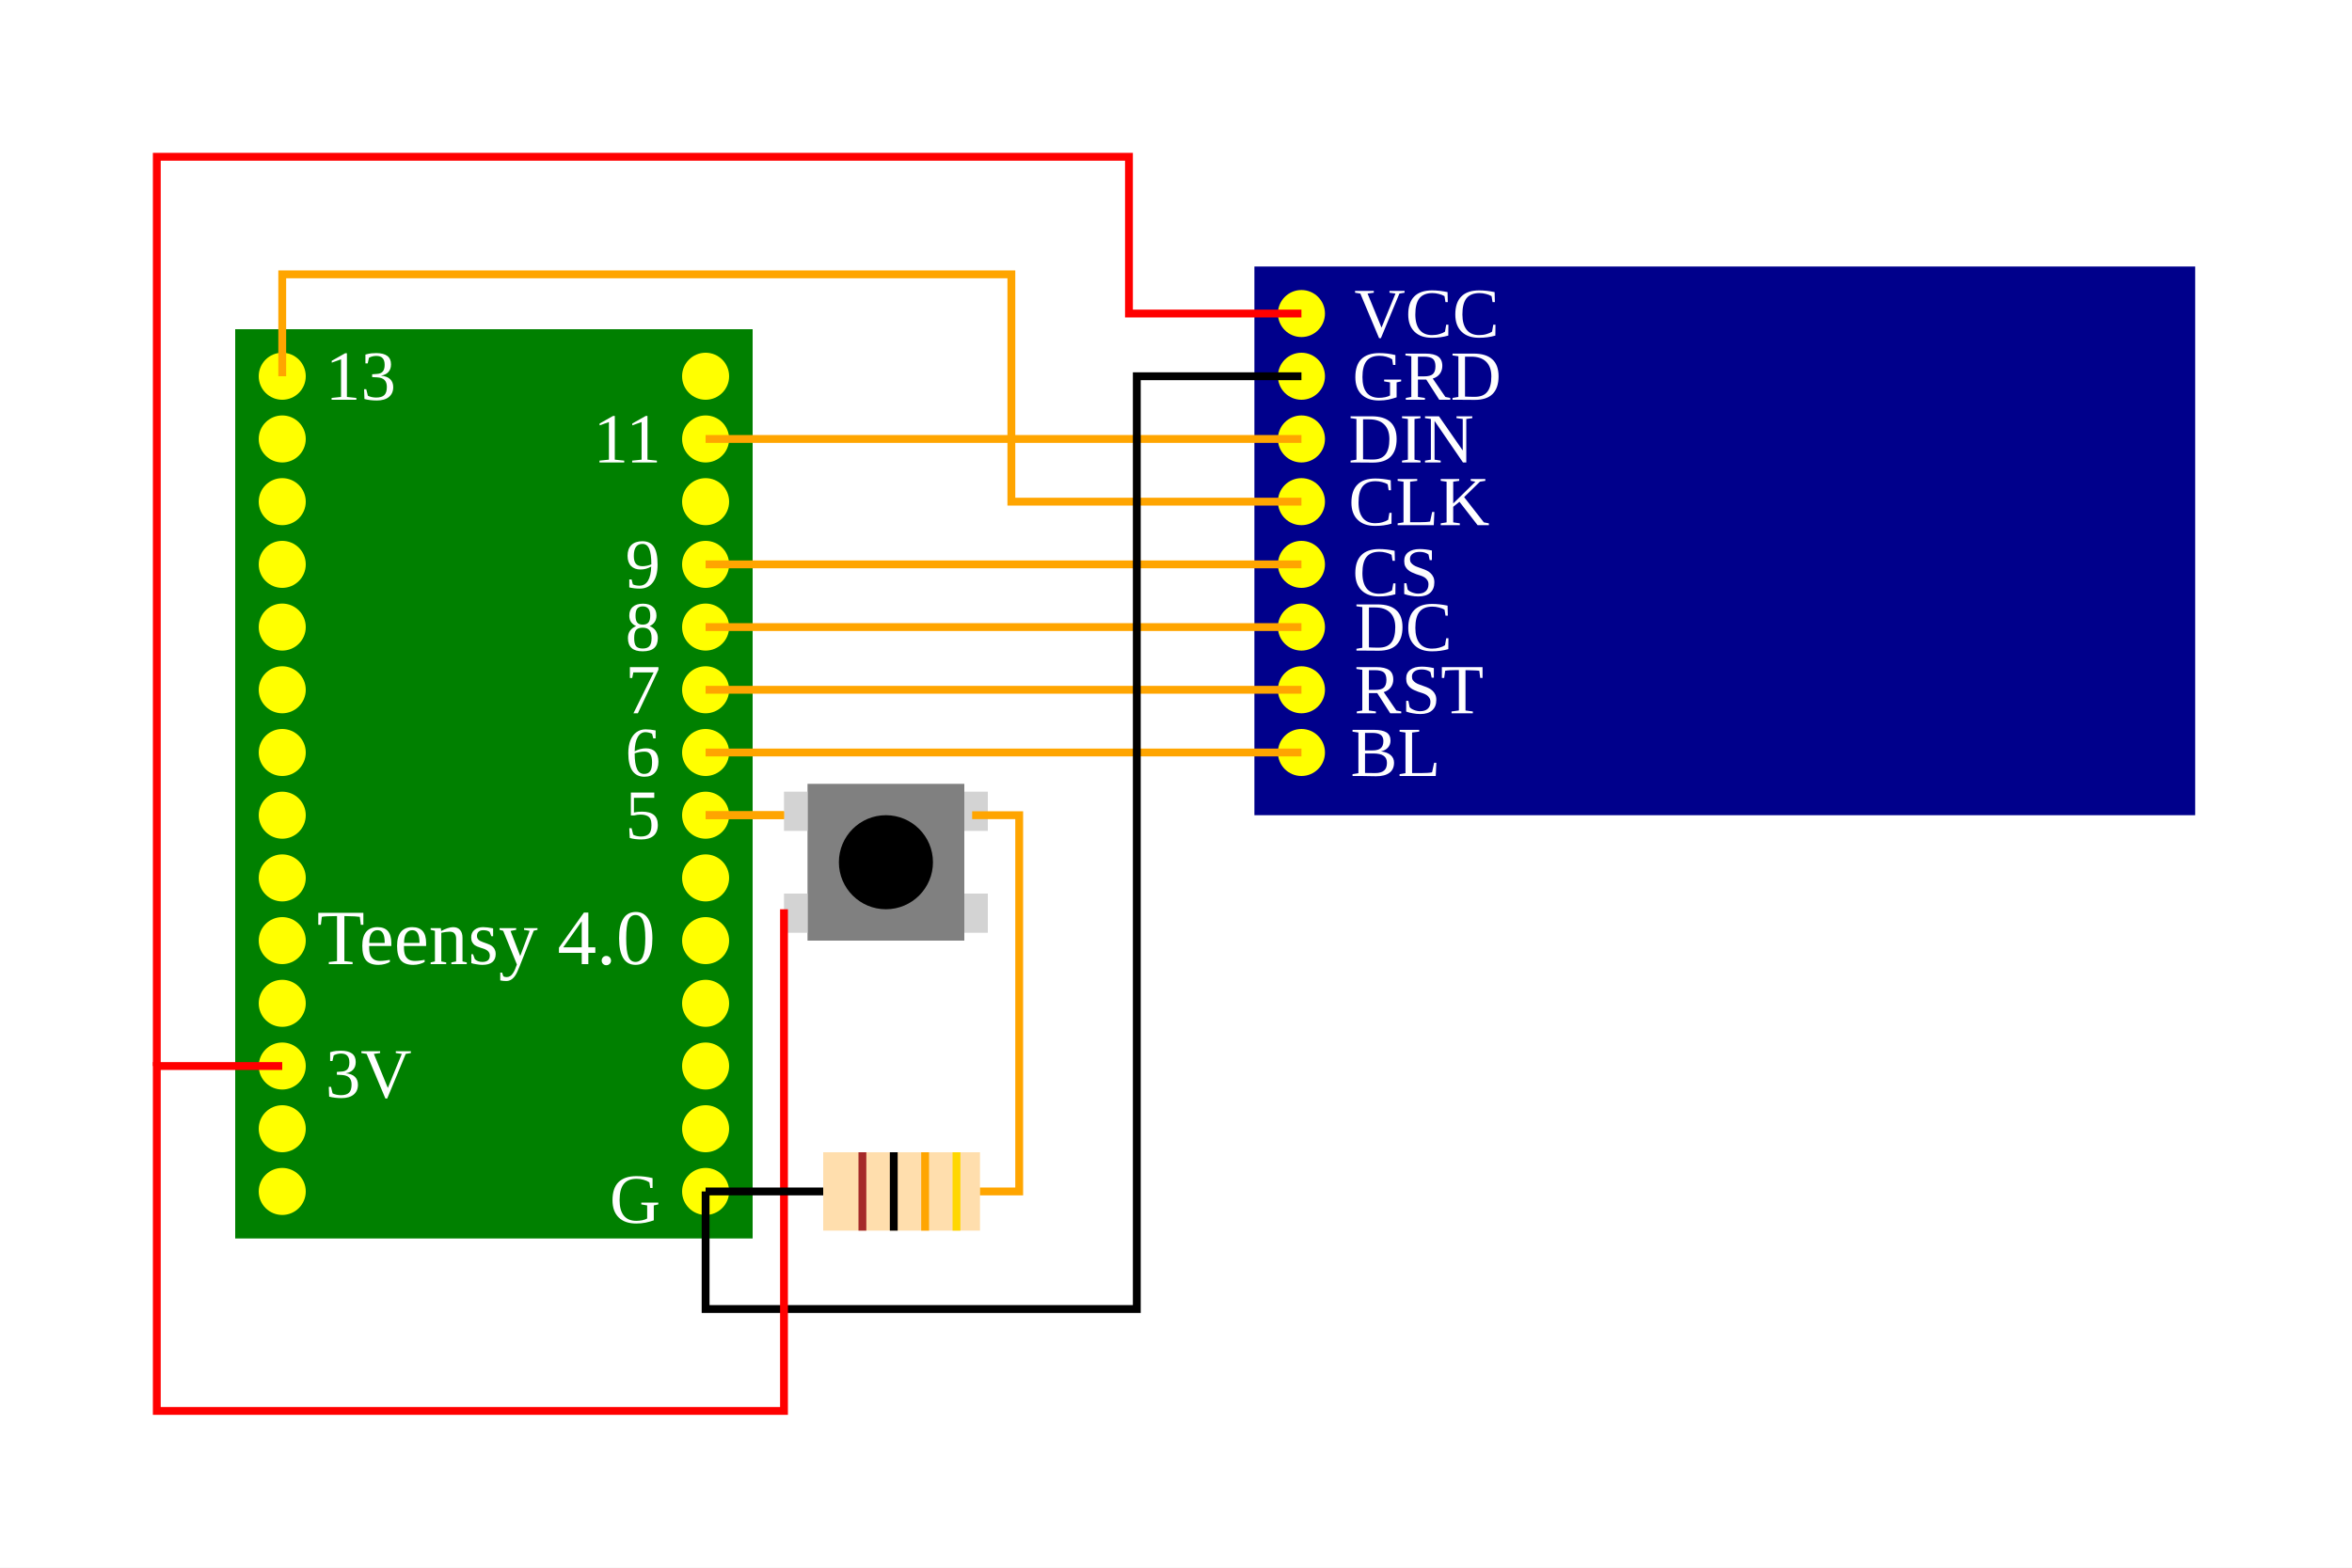
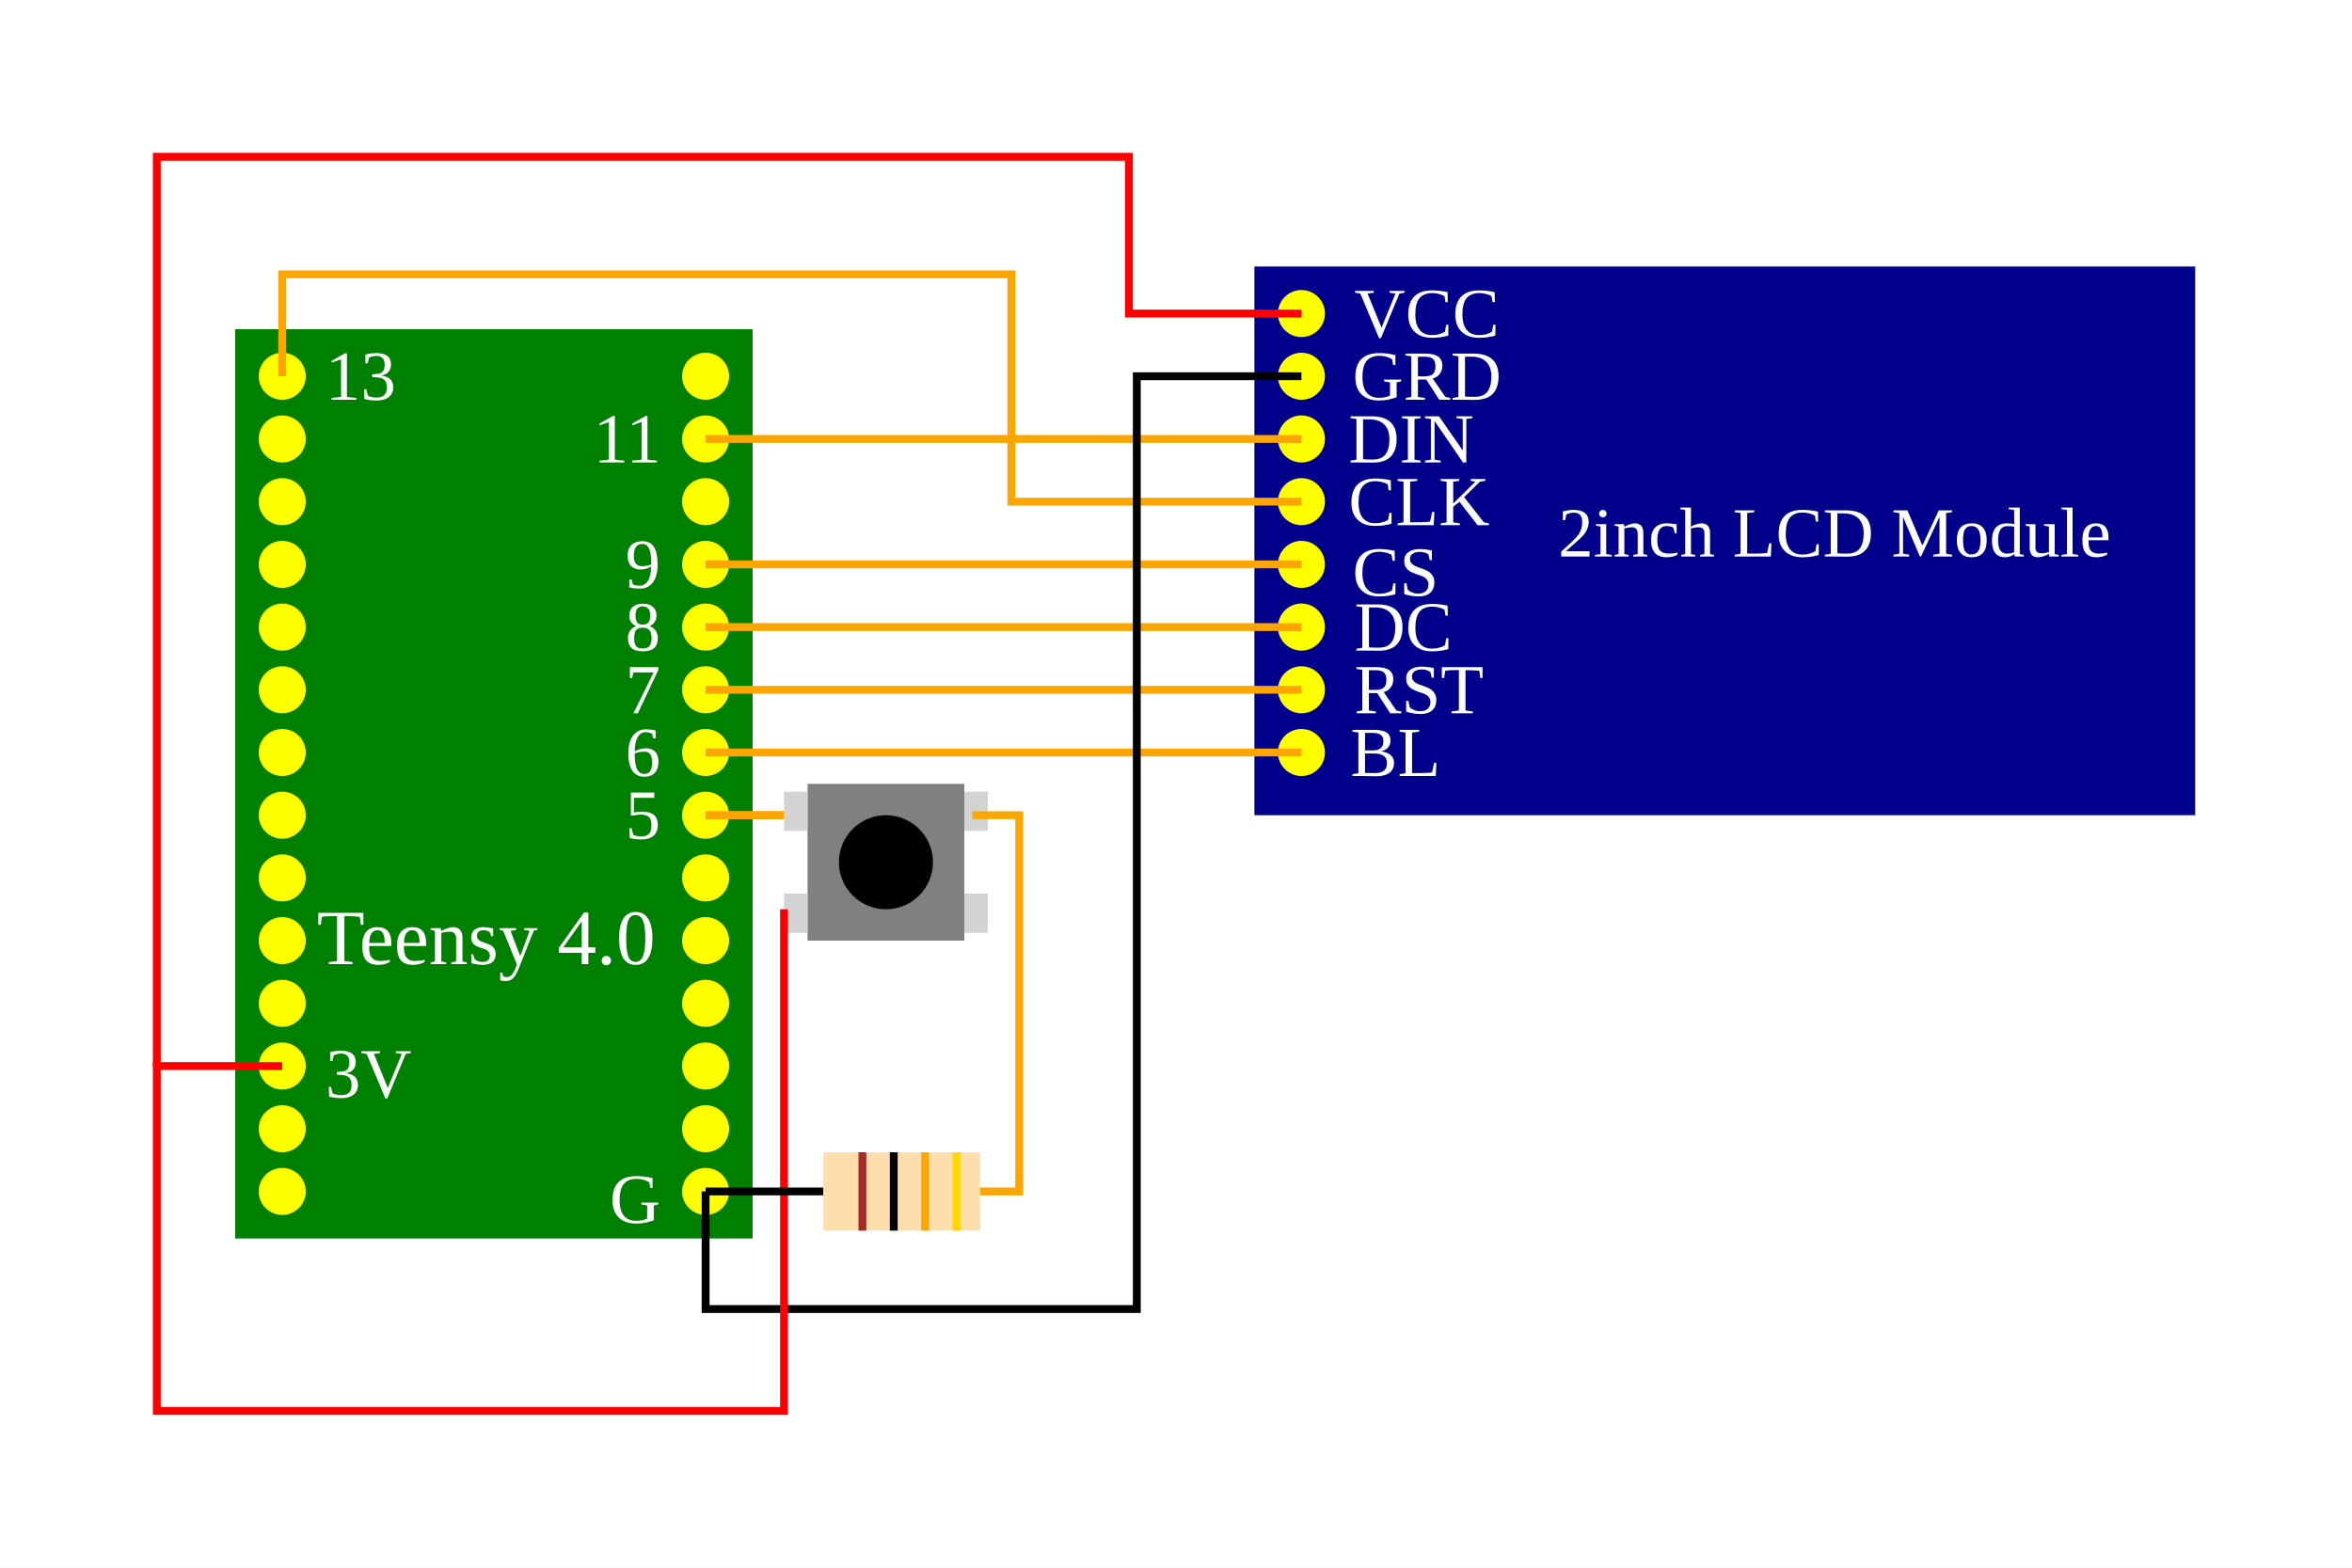
<svg xmlns="http://www.w3.org/2000/svg" version="1.1" baseProfile="full" width="300" height="200">
  <rect x="0" y="0" width="300" height="200" fill="white" />
  <g id="Teensy" transform="translate(30 42)">
    <rect x="0" y="0" width="66" height="116" fill="green" />
    <text x="32" y="81" font-size="10" text-anchor="middle" fill="white">Teensy 4.0</text>
    <circle cx="6" cy="110" r="3" fill="yellow" />
    <circle cx="6" cy="102" r="3" fill="yellow" />
    <circle cx="6" cy="94" r="3" fill="yellow" />
    <text x="17" y="98" font-size="9" text-anchor="middle" fill="white">3V</text>
    <circle cx="6" cy="86" r="3" fill="yellow" />
    <circle cx="6" cy="78" r="3" fill="yellow" />
    <circle cx="6" cy="70" r="3" fill="yellow" />
    <circle cx="6" cy="62" r="3" fill="yellow" />
    <circle cx="6" cy="54" r="3" fill="yellow" />
    <circle cx="6" cy="46" r="3" fill="yellow" />
    <circle cx="6" cy="38" r="3" fill="yellow" />
    <circle cx="6" cy="30" r="3" fill="yellow" />
    <circle cx="6" cy="22" r="3" fill="yellow" />
    <circle cx="6" cy="14" r="3" fill="yellow" />
    <circle cx="6" cy="6" r="3" fill="yellow" />
    <text x="16" y="9" font-size="9" text-anchor="middle" fill="white">13</text>
    <circle cx="60" cy="110" r="3" fill="yellow" />
    <text x="51" y="114" font-size="9" text-anchor="middle" fill="white">G</text>
    <circle cx="60" cy="102" r="3" fill="yellow" />
    <circle cx="60" cy="94" r="3" fill="yellow" />
    <circle cx="60" cy="86" r="3" fill="yellow" />
    <circle cx="60" cy="78" r="3" fill="yellow" />
    <circle cx="60" cy="70" r="3" fill="yellow" />
    <circle cx="60" cy="62" r="3" fill="yellow" />
    <text x="52" y="65" font-size="9" text-anchor="middle" fill="white">5</text>
    <circle cx="60" cy="54" r="3" fill="yellow" />
    <text x="52" y="57" font-size="9" text-anchor="middle" fill="white">6</text>
    <circle cx="60" cy="46" r="3" fill="yellow" />
    <text x="52" y="49" font-size="9" text-anchor="middle" fill="white">7</text>
    <circle cx="60" cy="38" r="3" fill="yellow" />
    <text x="52" y="41" font-size="9" text-anchor="middle" fill="white">8</text>
    <circle cx="60" cy="30" r="3" fill="yellow" />
    <text x="52" y="33" font-size="9" text-anchor="middle" fill="white">9</text>
    <circle cx="60" cy="22" r="3" fill="yellow" />
    <circle cx="60" cy="14" r="3" fill="yellow" />
    <text x="50" y="17" font-size="9" text-anchor="middle" fill="white">11</text>
    <circle cx="60" cy="6" r="3" fill="yellow" />
  </g>
  <g id="LCD" transform="translate(160 34)">
    <rect x="0" y="0" width="120" height="70" fill="darkblue" />
-     <text x="232" y="97" font-size="9" text-anchor="middle" fill="white">2inch LCD Module</text>
+     <text x="74" y="37" font-size="9" text-anchor="middle" fill="white">2inch LCD Module</text>
    <circle cx="6" cy="6" r="3" fill="yellow" />
    <text x="22" y="9" font-size="9" text-anchor="middle" fill="white">VCC</text>
    <circle cx="6" cy="14" r="3" fill="yellow" />
    <text x="22" y="17" font-size="9" text-anchor="middle" fill="white">GRD</text>
    <circle cx="6" cy="22" r="3" fill="yellow" />
    <text x="20" y="25" font-size="9" text-anchor="middle" fill="white">DIN</text>
    <circle cx="6" cy="30" r="3" fill="yellow" />
    <text x="21" y="33" font-size="9" text-anchor="middle" fill="white">CLK</text>
    <circle cx="6" cy="38" r="3" fill="yellow" />
    <text x="18" y="42" font-size="9" text-anchor="middle" fill="white">CS</text>
    <circle cx="6" cy="46" r="3" fill="yellow" />
    <text x="19" y="49" font-size="9" text-anchor="middle" fill="white">DC</text>
    <circle cx="6" cy="54" r="3" fill="yellow" />
    <text x="21" y="57" font-size="9" text-anchor="middle" fill="white">RST</text>
    <circle cx="6" cy="62" r="3" fill="yellow" />
    <text x="18" y="65" font-size="9" text-anchor="middle" fill="white">BL</text>
  </g>
  <line id="Wire6toBL" x1="90" y1="96" x2="166" y2="96" stroke="orange" />
  <line id="Wire7toRST" x1="90" y1="88" x2="166" y2="88" stroke="orange" />
  <line id="Wire8toDC" x1="90" y1="80" x2="166" y2="80" stroke="orange" />
  <line id="Wire9toCS" x1="90" y1="72" x2="166" y2="72" stroke="orange" />
  <line id="Wire11toDIN" x1="90" y1="56" x2="166" y2="56" stroke="orange" />
  <path id="Wire13toCLK" d="M 36 48 L 36 35 L 129 35 L 129 64 L 166 64" stroke="orange" fill="none" />
  <path id="WireGtoGRD" d="M 90 152 L 90 167 L 145 167 L 145 48 L 166 48" stroke="black" fill="none" />
  <path id="WireGtoGRD" d="M 20 136 L 20 20 L 144 20 L 144 40 L 166 40" stroke="red" fill="none" />
  <g id="Switch" transform="translate(103 100)">
    <rect x="0" y="0" width="20" height="20" fill="gray" />
    <circle cx="10" cy="10" r="6" fill="black" />
    <rect x="-3" y="1" width="3" height="5" fill="lightgray" />
    <rect x="-3" y="14" width="3" height="5" fill="lightgray" />
    <rect x="20" y="1" width="3" height="5" fill="lightgray" />
    <rect x="20" y="14" width="3" height="5" fill="lightgray" />
  </g>
  <line id="Wire5toSwitch" x1="90" y1="104" x2="100" y2="104" stroke="orange" />
  <path id="Wire3VtoSwitch" d="M 36 136 L 20 136 L 20 180 L 100 180 L 100 116" stroke="red" fill="none" />
  <g id="R10k" transform="translate(105 147)">
    <rect x="0" y="0" width="20" height="10" fill="navajowhite" />
    <line x1="5" y1="0" x2="5" y2="10" stroke="brown" />
    <line x1="9" y1="0" x2="9" y2="10" stroke="black" />
    <line x1="13" y1="0" x2="13" y2="10" stroke="orange" />
    <line x1="17" y1="0" x2="17" y2="10" stroke="gold" />
  </g>
  <line id="Wire5toSwitch" x1="90" y1="104" x2="100" y2="104" stroke="orange" />
  <path id="WireSwitchToR10k" d="M 124 104 L 130 104 L 130 152 L 125 152" stroke="orange" fill="none" />
  <line id="WireGtoR10k" x1="90" y1="152" x2="105" y2="152" stroke="black" />
</svg>
